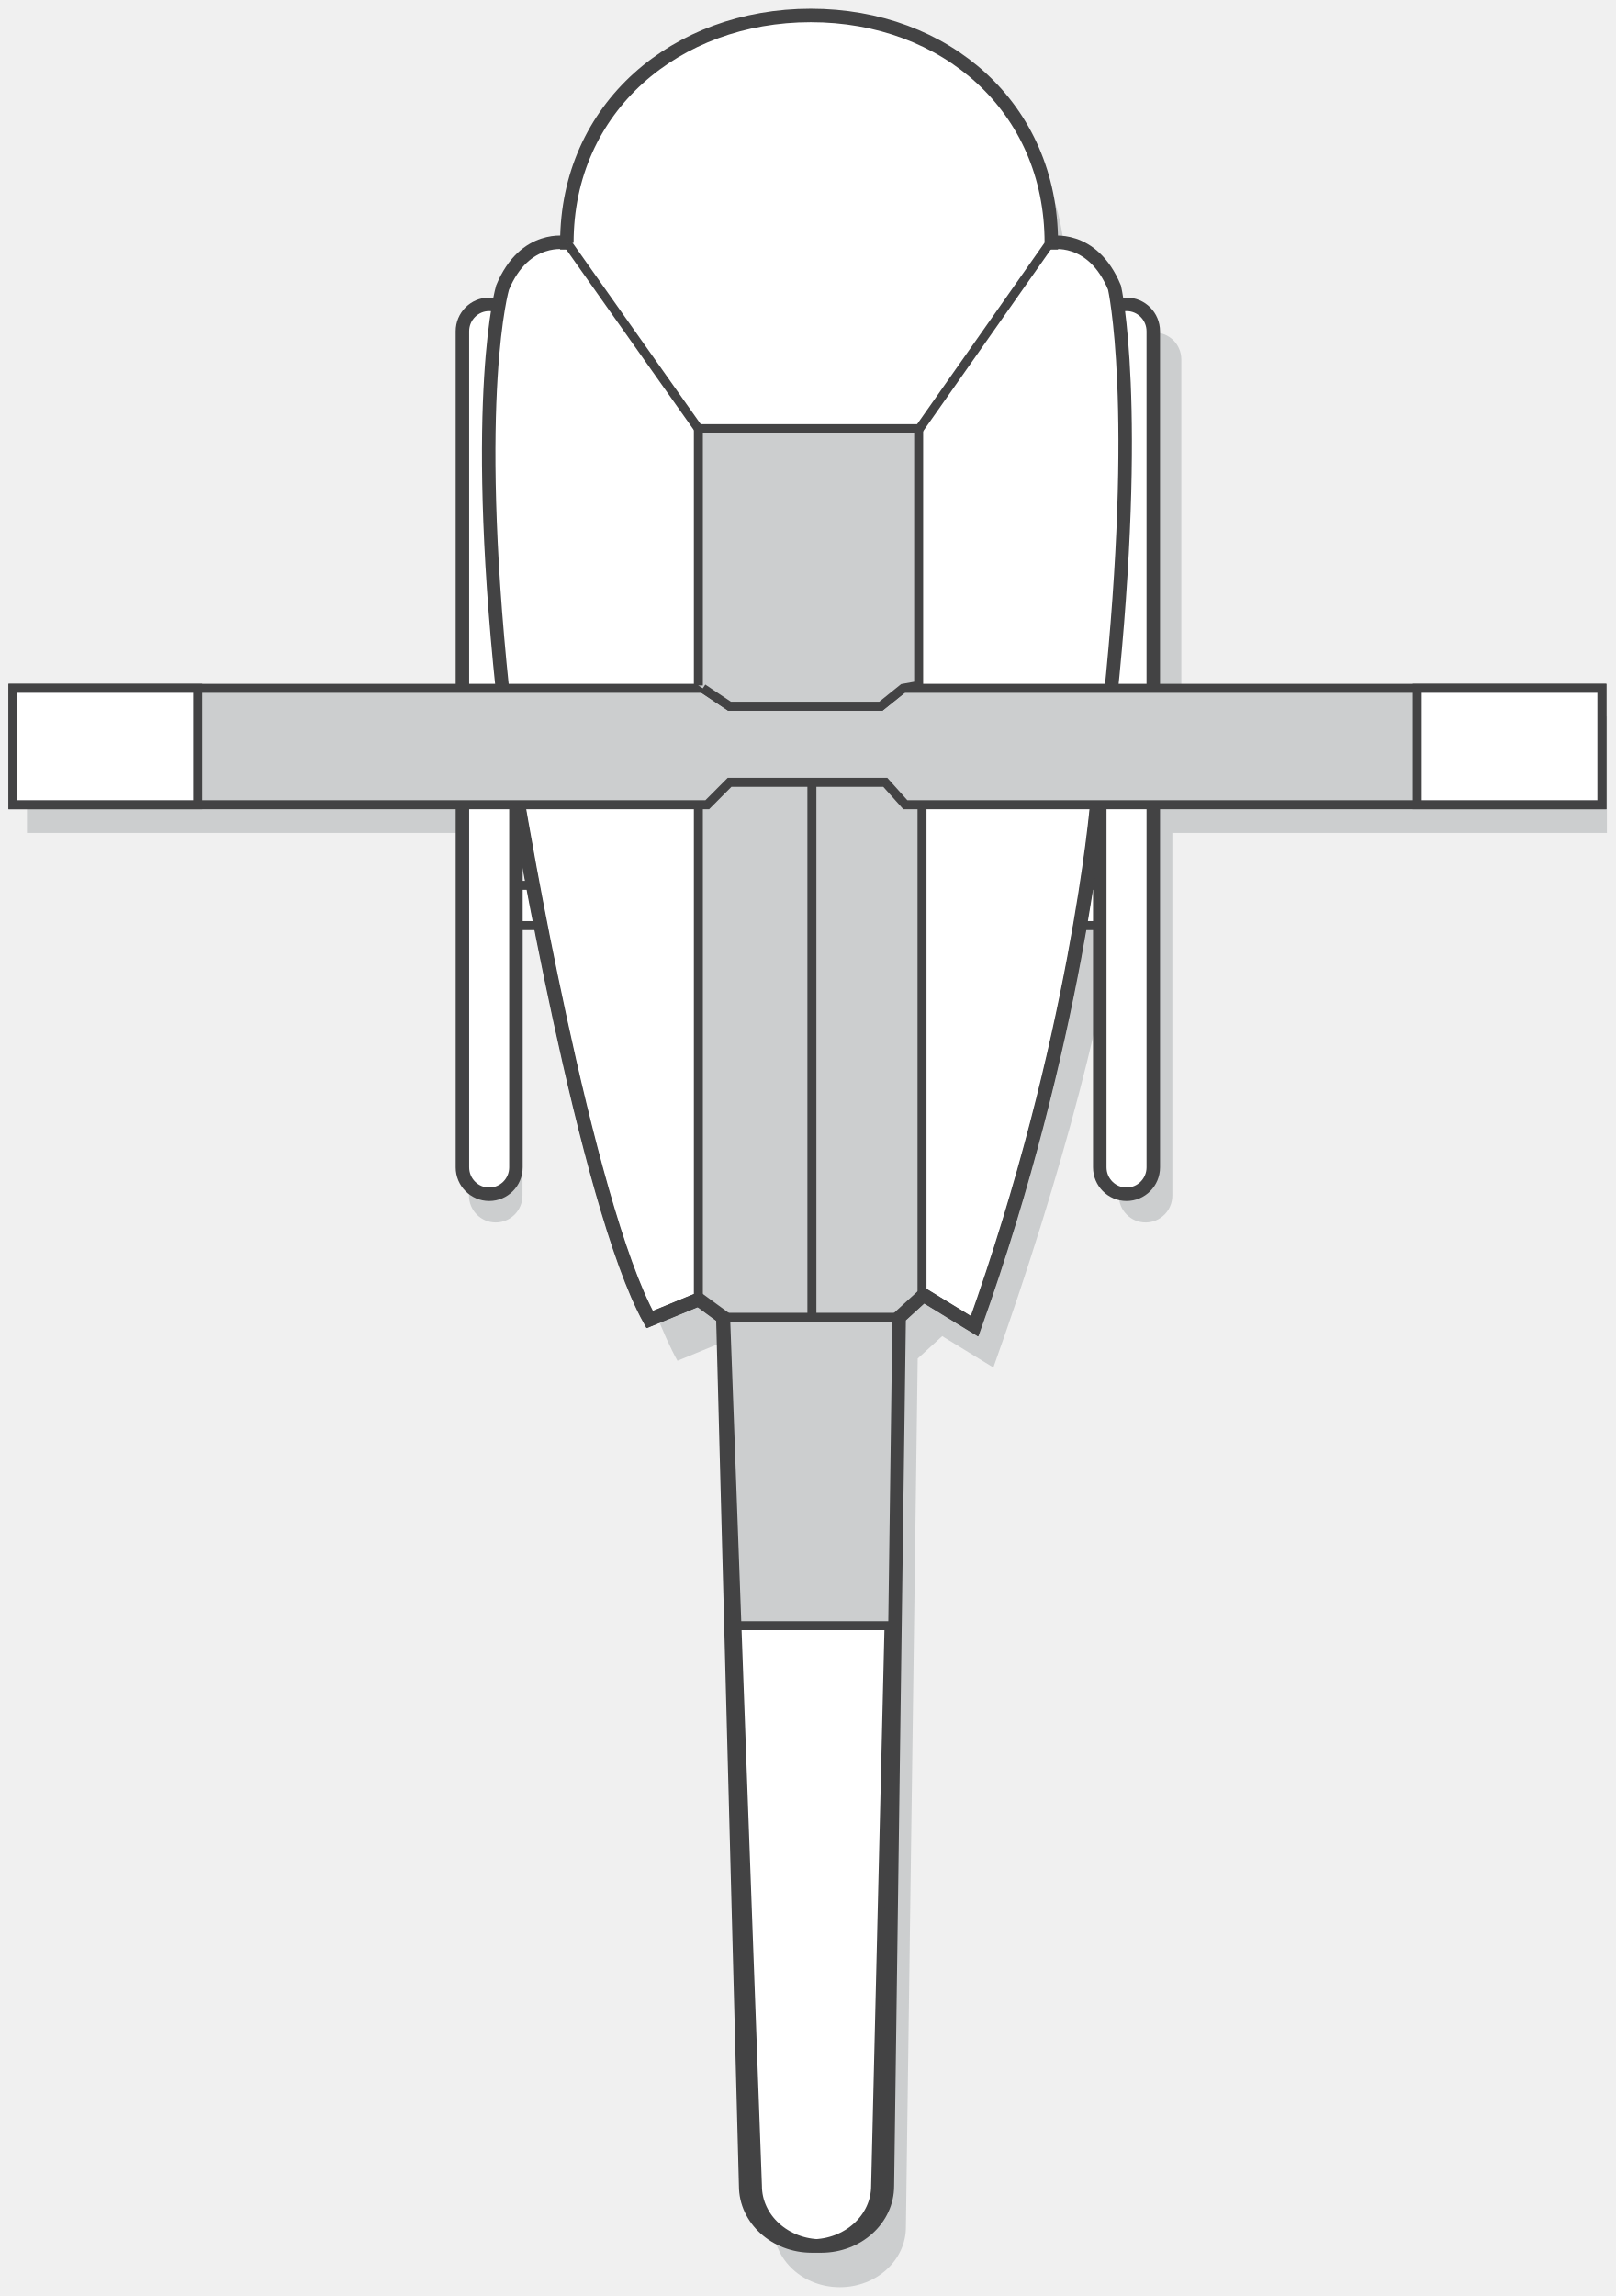
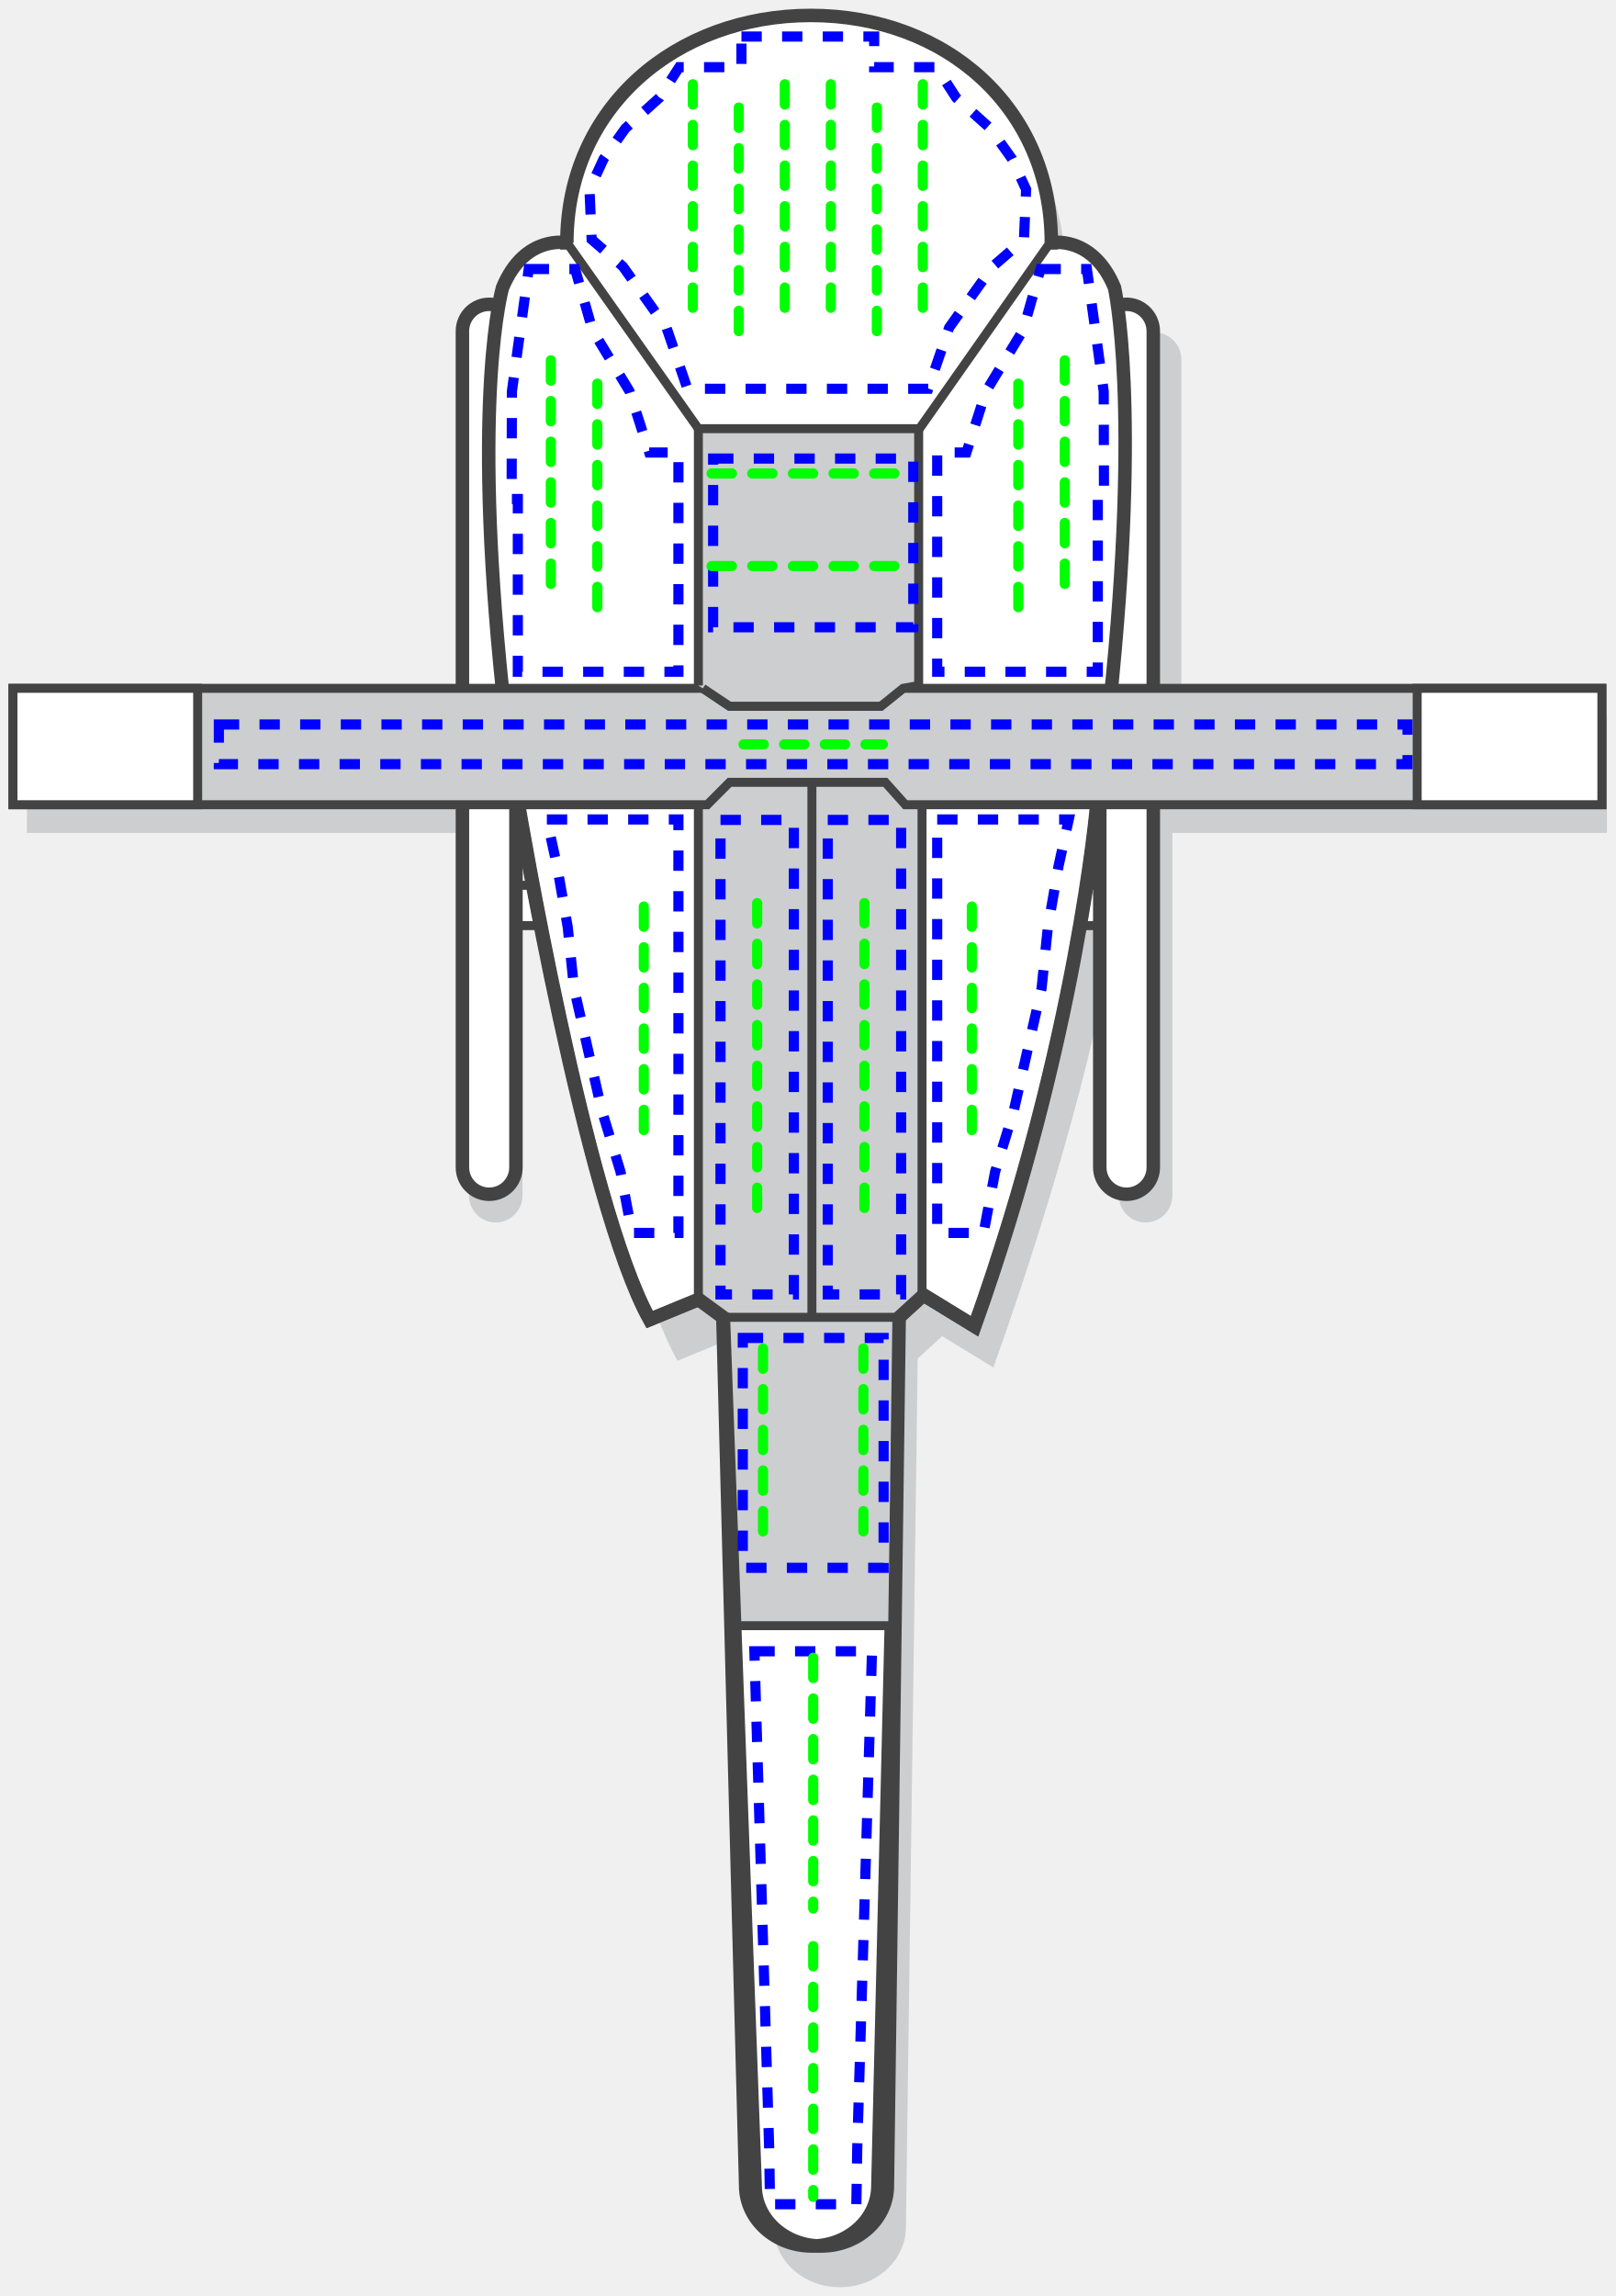
<svg xmlns="http://www.w3.org/2000/svg" viewBox="-1 58.25 191 271.375">
  <defs>
    <clipPath id="pd-ex1">
      <path clip-rule="evenodd" d="M395 66H579V326H395zm79.934 92.332h.922l2.476-2.49h17.075l2.184 2.195 1.767 .255v54.353L496.801 214.7H477.467L474.934 213.172zz" />
    </clipPath>
    <clipPath id="pd-ex2">
      <path clip-rule="evenodd" d="M395 66H579V326H395zm82.695 149.3h18.907l-.54 33.693H479.046zz" />
    </clipPath>
    <clipPath id="pd-ex3">
      <path clip-rule="evenodd" d="M395 66H579V326H395zm3.73 79.369v12.342h76.793l2.476-2.489H495.583l2.228 2.489H574.845V145.369H497.535l-2.475 1.99H478.033l-2.97-1.99zz" />
    </clipPath>
    <clipPath id="pd-ex4">
      <path clip-rule="evenodd" d="M395 66H579V326H395zm80.318 78.818l2.897 1.941h16.633l2.452-1.972L498.86 144.505V116.496h-23.9v28.095zz" />
    </clipPath>
    <clipPath id="pd-ex5">
      <path clip-rule="evenodd" d="M395 66H579V326H395zm3.73 79.37h19.943v12.341H398.73zzm156.172 0h19.943v12.341H554.902zz" />
    </clipPath>
  </defs>
  <g transform="matrix(1.063 0 0 1.063 0.000 19.021)" id="g287">
    <g id="armor_diagram_superheavy_vtol_noturret" transform="translate(-397.93,-31.63)">
      <path fill="#CCCECF" d="M528.373 148.204V108.498c0-1.652-1.331-2.992-2.976-2.992-1.036 0-1.945 .534-2.478 1.342-.231-2.006-.42-3.021-.42-3.021-2.225-5.37-6.234-5.11-7.028-5.001-.012-15.052-11.781-25.264-26.754-25.264-14.979 0-27.123 10.22-27.125 25.283-.257-.05-4.749-.821-7.154 4.982 0 0-.167 .81-.391 2.407-.52-.448-1.188-.729-1.927-.729-1.641 0-2.975 1.339-2.975 2.992v39.706H399.987v12.942h49.158v40.322c0 1.653 1.334 2.992 2.975 2.992 1.646 0 2.977-1.339 2.977-2.992V161.145h.293c1.701 7.777 10.487 47.053 16.943 58.693l5.446-2.239 2.722 1.991 2.538 96.572c0 3.694 3.293 6.688 7.353 6.688 4.059 0 7.349-2.994 7.349-6.688l1.312-96.572 2.725-2.489 5.69 3.485c7.783-21.777 13.041-42.184 13.954-52.919v33.8c0 1.653 1.335 2.992 2.976 2.992 1.645 0 2.976-1.339 2.976-2.992V161.145h48.33V148.203" />
      <polyline fill="#FFFFFF" points="517.327,166.972 519.309,166.972 519.309,171.453 516.586,171.453 " id="polyline32" class="armor unitLocation" data-loc="RS" />
      <polyline fill="none" id="polyline34" points="517.327,166.972 519.309,166.972 519.309,171.453 516.586,171.453 " stroke="#434344" />
      <path fill="#FFFFFF" d="M519.303,158.011v40.321c0,1.651,1.333,2.99,2.975,2.99c1.645,0,2.977-1.339,2.977-2.99v-40.321" class="armor unitLocation" data-loc="RS" />
      <path fill="none" stroke-width="1.5" d="M519.303 158.011v40.321c0 1.652 1.333 2.992 2.974 2.992 1.646 0 2.977-1.339 2.977-2.992V158.011" stroke="#434344" />
      <polyline fill="#FFFFFF" points="457.087,171.453 454.364,171.453 454.364,166.972 456.346,166.972 " id="polyline40" class="armor unitLocation" data-loc="LS" />
      <polyline fill="none" id="polyline42" points="457.086,171.453 454.365,171.453 454.365,166.972 456.346,166.972 " stroke="#434344" />
      <path fill="#FFFFFF" d="M448.42,158.011v40.321c0,1.651,1.33,2.99,2.976,2.99c1.643,0,2.975-1.339,2.975-2.99v-40.321" class="armor unitLocation" data-loc="LS" />
      <path fill="none" stroke-width="1.5" d="M448.418 158.011v40.321c0 1.652 1.332 2.992 2.978 2.992 1.643 0 2.974-1.339 2.974-2.992V158.011" stroke="#434344" />
      <defs>
        <clipPath id="vtol-noturret-armor-outline-2" clipPathUnits="userSpaceOnUse">
          <path d="M454.611,158.011c0,0,7.426,44.304,14.604,57.246l5.445-2.241l2.723,1.991l3.537,96.573  c0,3.692,3.293,6.687,7.352,6.687c4.06,0,7.352-2.994,7.352-6.687l1.312-96.573l2.723-2.489l5.691,3.484  c11.385-31.858,13.611-57.992,13.611-57.992" />
        </clipPath>
      </defs>
      <g clip-path="url(#vtol-noturret-armor-outline-2)">
        <path class="armor unitLocation" data-loc="LS" fill="#FFFFFF" stroke="none" d="M300 0H487.686V215H300z" clip-path="url(#pd-ex1)" />
        <path class="armor unitLocation" data-loc="RS" fill="#FFFFFF" stroke="none" d="M487.286 0H650V215H487.286z" clip-path="url(#pd-ex1)" />
        <path class="armor unitLocation" data-loc="RR" fill="#FFFFFF" stroke="none" d="M300 215H650V400H300z" clip-path="url(#pd-ex2)" />
      </g>
      <path fill="none" stroke-width="1.5" d="M454.611 158.011s7.425 44.304 14.604 57.246l5.444-2.241 2.723 1.991 2.537 96.573c0 3.692 3.293 6.687 7.352 6.687 4.06 0 7.352-2.994 7.352-6.687l2.311-96.573 2.723-2.488 5.692 3.483c11.385-31.858 13.611-57.992 13.611-57.992" stroke="#434344" />
      <path fill="#FFFFFF" d="M454.37 145.684V105.363c0-1.652-1.332-2.991-2.975-2.991-1.646 0-2.976 1.339-2.976 2.991v40.321" class="armor unitLocation" data-loc="LS" />
      <path fill="none" stroke-width="1.5" d="M454.369 145.685V105.362c0-1.652-1.331-2.991-2.974-2.991-1.646 0-2.978 1.339-2.978 2.991v40.323" stroke="#434344" />
      <path fill="#FFFFFF" d="M525.254 145.684V105.363c0-1.652-1.332-2.991-2.977-2.991-1.642 0-2.975 1.339-2.975 2.991v40.321" class="armor unitLocation" data-loc="RS" clip-path="url(#pd-ex3)" />
      <path fill="none" stroke-width="1.5" d="M525.253 145.685V105.362c0-1.652-1.331-2.991-2.977-2.991-1.641 0-2.974 1.339-2.974 2.991v40.323" stroke="#434344" />
      <polyline fill="#CCCECF" points="477.383,215 496.907,215 496.357,249.293 478.758,249.293 " id="polyline60" class="structure unitLocation" data-loc="RR" />
      <defs>
        <clipPath id="vtol-noturret-structure-outline-3" clipPathUnits="userSpaceOnUse">
          <polyline points="474.634,158.032 475.731,158.032 478.207,155.542 495.531,155.542 497.732,157.754   499.657,158.032 499.657,212.788 496.907,215 477.383,215 474.634,213.341 " />
        </clipPath>
      </defs>
      <g clip-path="url(#vtol-noturret-structure-outline-3)">
        <path class="structure unitLocation" data-loc="LS" fill="#CCCECF" stroke="none" d="M300 0H487.286V400H300z" />
        <path class="structure unitLocation" data-loc="RS" fill="#CCCECF" stroke="none" d="M487.286 0H650V400H487.286z" />
      </g>
      <path fill="none" d="M487.286 155.522v59.485M474.66 158.011v54.758l2.723 2.238h19.551l2.599-2.612V158.011" stroke="#434344" />
      <defs>
        <clipPath id="vtol-noturret-armor-outline-1" clipPathUnits="userSpaceOnUse">
          <path d="M452.88,145.317c-3.464-33.103,0-44.801,0-44.801c2.476-5.975,7.179-4.978,7.179-4.978h-0.026  c0-15.066,12.146-25.288,27.126-25.288c14.98,0,26.755,10.222,26.755,25.288h-0.148c0,0,4.701-0.997,7.176,4.978  c0,0,2.97,12.942-0.496,46.045" />
        </clipPath>
      </defs>
      <g clip-path="url(#vtol-noturret-armor-outline-1)">
        <path class="armor unitLocation" data-loc="FR" fill="#FFFFFF" stroke="none" d="M300 0H650L513.763 95.539 499.16 116.196h-24.5L460.059 95.539z" />
        <path class="armor unitLocation" data-loc="LS" fill="#FFFFFF" stroke="none" d="M300 0L460.059 95.539l14.601 20.657h13.026V400H300z" clip-path="url(#pd-ex4)" />
        <g clip-path="url(#pd-ex3)">
          <path class="armor unitLocation" data-loc="RS" fill="#FFFFFF" stroke="none" d="M513.763 95.539L650 0V400H487.286V116.196H499.16z" clip-path="url(#pd-ex4)" />
        </g>
      </g>
      <path fill="none" stroke-width="1.5" d="M452.88 145.317c-3.464-33.103 0-44.801 0-44.801 2.476-5.975 7.179-4.978 7.179-4.978h-.026c0-15.066 12.146-25.288 27.126-25.288s26.755 10.222 26.755 25.288h-.15s4.703-.997 7.177 4.978c0 0 2.971 12.943-.495 46.045" stroke="#434344" />
      <path fill="none" d="M499.16 116.322l14.603-20.783m-53.704 0l14.602 20.657" stroke="#434344" />
      <polyline fill="#CCCECF" points="398.43,145.069 398.43,158.011 475.648,158.011 478.124,155.522 495.449,155.522 497.677,158.011   575.145,158.011 575.145,145.069 497.429,145.069 494.954,147.059 478.124,147.059 475.154,145.069 " id="polyline72" class="structure unitLocation" data-loc="RO" clip-path="url(#pd-ex5)" />
      <path fill="none" d="M478.758 249.294h17.324M398.43 145.069v12.942h77.219l2.478-2.489H495.45l2.227 2.489h77.468V145.069H497.43l-2.476 1.991H478.127l-2.973-1.991H398.43z" stroke="#434344" />
      <polyline fill="#CCCECF" points="475.154,145.069 478.124,147.059 494.954,147.059 497.429,145.069 499.16,144.756 499.16,116.196   474.66,116.196 474.66,144.756 " id="polyline84" class="structure unitLocation" data-loc="FR" />
      <polyline fill="none" id="polyline86" points="475.153,145.069 478.126,147.06 494.953,147.06 497.429,145.069 499.16,144.756   499.16,116.196 474.66,116.196 474.66,144.756 " stroke="#434344" />
      <path fill="none" stroke-width="1.5" d="M454.669 158.011s7.425 44.304 14.603 57.246l5.445-2.241 2.723 1.991 3.538 96.573c0 3.692 3.293 6.687 7.352 6.687s7.351-2.994 7.351-6.687l1.31-96.573 2.725-2.488 5.691 3.483c11.384-31.858 13.612-57.992 13.612-57.992" stroke="#434344" />
      <path fill="#FFFFFF" d="M564.637 153.874c1.407 0 2.547-1.14 2.547-2.546 0-1.405-1.14-2.546-2.547-2.546-1.404 0-2.545 1.141-2.545 2.546s1.14 2.546 2.545 2.546" class="armor unitLocation" data-loc="RO" />
      <path fill="#FFFFFF" d="M408.73 153.874c1.409 0 2.547-1.14 2.547-2.546 0-1.405-1.138-2.546-2.547-2.546-1.405 0-2.545 1.141-2.545 2.546 .001 1.405 1.14 2.546 2.545 2.546" class="armor unitLocation" data-loc="RO" />
      <g fill="none" id="armorPips">
-         <g transform="translate(486.83,71.78)" class="paperdoll-pip-profile">
-           <rect x="-8.2" width="16.4" y="0" height="6.8" data-fill="armor" data-location="FR" />
-           <rect x="-15.12" width="30.24" y="3.4" height="6.8" data-fill="armor" data-location="FR" />
-           <rect x="-19.52" width="39.04" y="6.8" height="6.8" data-fill="armor" data-location="FR" />
-           <rect x="-22.67" width="45.34" y="10.2" height="6.8" data-fill="armor" data-location="FR" />
-           <rect x="-24.39" width="48.78" y="13.6" height="6.8" data-fill="armor" data-location="FR" />
-           <rect x="-25.8" width="51.6" y="17.4" height="6.8" data-fill="armor" data-location="FR" />
-           <rect x="-23.91" width="47.82" y="20.4" height="6.8" data-fill="armor" data-location="FR" />
-           <rect x="-18.87" width="37.74" y="27.2" height="6.8" data-fill="armor" data-location="FR" />
-           <rect x="-14.21" width="28.42" y="34.0" height="6.8" data-fill="armor" data-location="FR" />
+         <path data-fill="armor" data-location="FR" d="M 479.45 72.6 L 494.21 72.6 L 494.21 76 L 501.13 76 L 503.33 79.4 L 507.11 82.8 L 509.54 86.2 L 511.11 89.6 L 510.87 95.16 L 507.4 98.16 L 502.55 104.96 L 500.22 111.76 L 473.44 111.76 L 471.11 104.96 L 466.26 98.16 L 462.79 95.16 L 462.55 89.6 L 464.12 86.2 L 466.55 82.8 L 470.33 79.4 L 472.53 76 L 479.45 76 Z" style="fill: none; stroke: rgb(0, 0, 255); stroke-width: 1.13; stroke-dasharray: 2.26;" />
+         <g data-rail="armor" data-location="FR">
+           <path d="M 484.27 77.9 L 484.27 103.74" style="fill: none; stroke: rgb(0, 255, 0); stroke-width: 1.13; stroke-linecap: round; stroke-dasharray: 2.26;" data-rail-capacity="5" data-rail-index="1" />
+           <path d="M 489.39 77.9 L 489.39 103.74" style="fill: none; stroke: rgb(0, 255, 0); stroke-width: 1.13; stroke-linecap: round; stroke-dasharray: 2.26;" data-rail-capacity="5" data-rail-index="2" />
+           <path d="M 474.04 77.9 L 474.04 103.74" style="fill: none; stroke: rgb(0, 255, 0); stroke-width: 1.13; stroke-linecap: round; stroke-dasharray: 2.26;" data-rail-capacity="5" data-rail-index="3" />
+           <path d="M 499.62 77.9 L 499.62 103.74" style="fill: none; stroke: rgb(0, 255, 0); stroke-width: 1.13; stroke-linecap: round; stroke-dasharray: 2.26;" data-rail-capacity="5" data-rail-index="4" />
+           <path d="M 479.15 80.49 L 479.15 106.33" style="fill: none; stroke: rgb(0, 255, 0); stroke-width: 1.13; stroke-linecap: round; stroke-dasharray: 2.26;" data-rail-capacity="5" data-rail-index="5" />
+           <path d="M 494.51 80.49 L 494.51 106.33" style="fill: none; stroke: rgb(0, 255, 0); stroke-width: 1.13; stroke-linecap: round; stroke-dasharray: 2.26;" data-rail-capacity="5" data-rail-index="6" />
        </g>
-         <g transform="translate(500.4,97.6343)" class="paperdoll-pip-profile" data-multisection="true">
-           <g id="armorPipsRS_section01">
-             <rect x="11.49" width="6.8" y="0" height="6.8" data-fill="armor" data-location="RS" />
-             <rect x="7.62" width="12.45" y="6.8" height="6.8" data-fill="armor" data-location="RS" />
-             <rect x="3.25" width="17" y="13.6" height="6.8" data-fill="armor" data-location="RS" />
-             <rect x="0" width="20.19" y="20.4" height="6.8" data-fill="armor" data-location="RS" />
-             <rect x="0" width="19.5" y="27.2" height="6.8" data-fill="armor" data-location="RS" />
-             <rect x="0" width="19.5" y="34.0" height="6.8" data-fill="armor" data-location="RS" />
-             <rect x="0" width="19.5" y="39.6" height="6.8" data-fill="armor" data-location="RS" />
-           </g>
-           <g id="armorPipsRS_seciont02">
-             <rect x="0" width="16.27" y="61.2" height="6.8" data-fill="armor" data-location="RS" />
-             <rect x="0" width="14" y="68" height="6.8" data-fill="armor" data-location="RS" />
-             <rect x="0" width="13.9" y="74.8" height="6.8" data-fill="armor" data-location="RS" />
-             <rect x="0" width="12.6" y="81.6" height="6.8" data-fill="armor" data-location="RS" />
-             <rect x="0" width="10.97" y="88.4" height="6.8" data-fill="armor" data-location="RS" />
-             <rect x="0" width="9.35" y="95.2" height="6.8" data-fill="armor" data-location="RS" />
-             <rect x="0" width="6.8" y="102" height="6.8" data-fill="armor" data-location="RS" />
-           </g>
+         <path data-fill="armor" data-location="RS" d="M 512.71 98.45 L 517.87 98.45 L 519.74 112.05 L 519.77 124.02 L 519.08 124.02 L 519.08 143.22 L 501.22 143.22 L 501.22 118.85 L 504.47 118.85 L 506.65 112.05 L 510.77 105.25 Z" style="fill: none; stroke: rgb(0, 0, 255); stroke-width: 1.13; stroke-dasharray: 2.26;" />
+         <path data-fill="armor" data-location="RS" d="M 501.22 159.65 L 515.85 159.65 L 514.72 164.82 L 513.53 171.62 L 512.83 178.42 L 509.74 192.02 L 507.66 198.82 L 506.38 205.62 L 501.22 205.62 Z" style="fill: none; stroke: rgb(0, 0, 255); stroke-width: 1.13; stroke-dasharray: 2.26;" />
+         <g data-rail="armor" data-location="RS">
+           <path d="M 515.41 108.6 L 515.41 134.44" style="fill: none; stroke: rgb(0, 255, 0); stroke-width: 1.13; stroke-linecap: round; stroke-dasharray: 2.26;" data-rail-capacity="5" data-rail-index="1" />
+           <path d="M 505.07 169.33 L 505.07 195.17" style="fill: none; stroke: rgb(0, 255, 0); stroke-width: 1.13; stroke-linecap: round; stroke-dasharray: 2.26;" data-rail-capacity="5" data-rail-index="2" />
+           <path d="M 510.24 111.19 L 510.24 137.03" style="fill: none; stroke: rgb(0, 255, 0); stroke-width: 1.13; stroke-linecap: round; stroke-dasharray: 2.26;" data-rail-capacity="5" data-rail-index="3" />
        </g>
-         <g transform="matrix(-1,0,0,1,473.26,97.6343)" class="paperdoll-pip-profile" data-multisection="true">
-           <g id="armorPipsLS_section01">
-             <rect x="11.49" width="6.8" y="0" height="6.8" data-fill="armor" data-location="LS" />
-             <rect x="7.62" width="12.45" y="6.8" height="6.8" data-fill="armor" data-location="LS" />
-             <rect x="3.25" width="17" y="13.6" height="6.8" data-fill="armor" data-location="LS" />
-             <rect x="0" width="20.19" y="20.4" height="6.8" data-fill="armor" data-location="LS" />
-             <rect x="0" width="19.5" y="27.2" height="6.8" data-fill="armor" data-location="LS" />
-             <rect x="0" width="19.5" y="34.0" height="6.8" data-fill="armor" data-location="LS" />
-             <rect x="0" width="19.5" y="39.6" height="6.8" data-fill="armor" data-location="LS" />
-           </g>
-           <g id="armorPipsLS_section02">
-             <rect x="0" width="16.27" y="61.2" height="6.8" data-fill="armor" data-location="LS" />
-             <rect x="0" width="14" y="68" height="6.8" data-fill="armor" data-location="LS" />
-             <rect x="0" width="13.9" y="74.8" height="6.8" data-fill="armor" data-location="LS" />
-             <rect x="0" width="12.6" y="81.6" height="6.8" data-fill="armor" data-location="LS" />
-             <rect x="0" width="10.97" y="88.4" height="6.8" data-fill="armor" data-location="LS" />
-             <rect x="0" width="9.35" y="95.2" height="6.8" data-fill="armor" data-location="LS" />
-             <rect x="0" width="6.8" y="102" height="6.8" data-fill="armor" data-location="LS" />
-           </g>
+         <path data-fill="armor" data-location="LS" d="M 455.79 98.45 L 460.95 98.45 L 462.89 105.25 L 467.01 112.05 L 469.19 118.85 L 472.44 118.85 L 472.44 143.22 L 454.58 143.22 L 454.58 124.02 L 453.89 124.02 L 453.92 112.05 Z" style="fill: none; stroke: rgb(0, 0, 255); stroke-width: 1.13; stroke-dasharray: 2.26;" />
+         <path data-fill="armor" data-location="LS" d="M 457.81 159.65 L 472.44 159.65 L 472.44 205.62 L 467.28 205.62 L 466 198.82 L 463.92 192.02 L 460.83 178.42 L 460.13 171.62 L 458.94 164.82 Z" style="fill: none; stroke: rgb(0, 0, 255); stroke-width: 1.13; stroke-dasharray: 2.26;" />
+         <g data-rail="armor" data-location="LS">
+           <path d="M 458.25 108.6 L 458.25 134.44" style="fill: none; stroke: rgb(0, 255, 0); stroke-width: 1.13; stroke-linecap: round; stroke-dasharray: 2.26;" data-rail-capacity="5" data-rail-index="1" />
+           <path d="M 468.59 169.33 L 468.59 195.17" style="fill: none; stroke: rgb(0, 255, 0); stroke-width: 1.13; stroke-linecap: round; stroke-dasharray: 2.26;" data-rail-capacity="5" data-rail-index="2" />
+           <path d="M 463.42 111.19 L 463.42 137.03" style="fill: none; stroke: rgb(0, 255, 0); stroke-width: 1.13; stroke-linecap: round; stroke-dasharray: 2.26;" data-rail-capacity="5" data-rail-index="3" />
        </g>
-         <g transform="translate(487.43,251.38)" class="paperdoll-pip-profile">
-           <rect x="-7.3" width="14.6" y="0" height="6.3" data-fill="armor" data-location="RR" />
-           <rect x="-7.11" width="14.22" y="6.3" height="6.3" data-fill="armor" data-location="RR" />
-           <rect x="-6.91" width="13.82" y="12.6" height="6.3" data-fill="armor" data-location="RR" />
-           <rect x="-6.72" width="13.44" y="18.9" height="6.3" data-fill="armor" data-location="RR" />
-           <rect x="-6.53" width="13.06" y="25.2" height="6.3" data-fill="armor" data-location="RR" />
-           <rect x="-6.33" width="12.66" y="31.5" height="6.3" data-fill="armor" data-location="RR" />
-           <rect x="-6.14" width="12.28" y="37.8" height="6.3" data-fill="armor" data-location="RR" />
-           <rect x="-5.95" width="11.9" y="44.1" height="6.3" data-fill="armor" data-location="RR" />
-           <rect x="-5.75" width="11.5" y="50.4" height="6.3" data-fill="armor" data-location="RR" />
-           <rect x="-5.56" width="11.12" y="56.7" height="6.3" data-fill="armor" data-location="RR" />
+         <path data-fill="armor" data-location="RR" d="M 480.89 252.14 L 493.97 252.14 L 492.33 307.32 L 492.23 313.62 L 482.63 313.62 L 482.53 307.32 Z" style="fill: none; stroke: rgb(0, 0, 255); stroke-width: 1.13; stroke-dasharray: 2.26;" />
+         <g data-rail="armor" data-location="RR">
+           <path d="M 487.43 252.86 L 487.43 280.74" style="fill: none; stroke: rgb(0, 255, 0); stroke-width: 1.13; stroke-linecap: round; stroke-dasharray: 2.26;" data-rail-capacity="5" data-rail-index="1" />
+           <path d="M 487.43 284.92 L 487.43 312.8" style="fill: none; stroke: rgb(0, 255, 0); stroke-width: 1.13; stroke-linecap: round; stroke-dasharray: 2.26;" data-rail-capacity="5" data-rail-index="2" />
        </g>
-         <g transform="translate(486.83,147.7803)" class="paperdoll-pip-profile">
-           <rect x="-87.3" width="174.6" y="0" height="6.8" data-fill="armor" data-location="RO" data-gap="-71,71" />
+         <path data-fill="armor" data-location="RO" d="M 400.35 148.6 L 415.01 148.6 L 415.01 153.76 L 400.35 153.76 Z" style="fill: none; stroke: rgb(0, 0, 255); stroke-width: 1.13; stroke-dasharray: 2.26;" />
+         <path data-fill="armor" data-location="RO" d="M 558.65 148.6 L 573.31 148.6 L 573.31 153.76 L 558.65 153.76 Z" style="fill: none; stroke: rgb(0, 0, 255); stroke-width: 1.13; stroke-dasharray: 2.26;" />
+         <g data-rail="armor" data-location="RO">
+           <path d="M 404.14 151.18 L 414.48 151.18" style="fill: none; stroke: rgb(0, 255, 0); stroke-width: 1.13; stroke-linecap: round; stroke-dasharray: 2.26;" data-rail-capacity="2" data-rail-index="1" />
        </g>
      </g>
      <g fill="none" id="structurePips">
-         <g transform="translate(487.43,118.7)" class="paperdoll-pip-profile">
-           <rect x="-11.95" width="23.9" y="0" height="6.8" data-fill="structure" data-location="FR" />
-           <rect x="-11.95" width="23.9" y="6.8" height="6.8" data-fill="structure" data-location="FR" />
-           <rect x="-11.95" width="23.9" y="13.6" height="6.8" data-fill="structure" data-location="FR" />
+         <path data-fill="structure" data-location="FR" d="M 476.3 119.52 L 498.56 119.52 L 498.56 138.28 L 476.3 138.28 Z" style="fill: none; stroke: rgb(0, 0, 255); stroke-width: 1.13; stroke-dasharray: 2.26;" />
+         <g data-rail="structure" data-location="FR">
+           <path d="M 476.13 121.18 L 496.8 121.18" style="fill: none; stroke: rgb(0, 255, 0); stroke-width: 1.13; stroke-linecap: round; stroke-dasharray: 2.26;" data-rail-capacity="4" data-rail-index="1" />
+           <path d="M 476.13 131.47 L 496.8 131.47" style="fill: none; stroke: rgb(0, 255, 0); stroke-width: 1.13; stroke-linecap: round; stroke-dasharray: 2.26;" data-rail-capacity="4" data-rail-index="2" />
        </g>
-         <g transform="translate(488.23,158.88)" class="paperdoll-pip-profile">
-           <rect x="0" width="9.8" y="0" height="6.8" data-fill="structure" data-location="RS" />
-           <rect x="0" width="9.8" y="6.8" height="6.8" data-fill="structure" data-location="RS" />
-           <rect x="0" width="9.8" y="13.6" height="6.8" data-fill="structure" data-location="RS" />
-           <rect x="0" width="9.8" y="20.4" height="6.8" data-fill="structure" data-location="RS" />
-           <rect x="0" width="9.8" y="27.2" height="6.8" data-fill="structure" data-location="RS" />
-           <rect x="0" width="9.8" y="34.0" height="6.8" data-fill="structure" data-location="RS" />
-           <rect x="0" width="9.8" y="40.8" height="6.8" data-fill="structure" data-location="RS" />
-           <rect x="0" width="9.8" y="47.6" height="6.8" data-fill="structure" data-location="RS" />
+         <path data-fill="structure" data-location="RS" d="M 489.05 159.7 L 497.21 159.7 L 497.21 212.46 L 489.05 212.46 Z" style="fill: none; stroke: rgb(0, 0, 255); stroke-width: 1.13; stroke-dasharray: 2.26;" />
+         <g data-rail="structure" data-location="RS">
+           <path d="M 493.13 168.95 L 493.13 202.95" style="fill: none; stroke: rgb(0, 255, 0); stroke-width: 1.13; stroke-linecap: round; stroke-dasharray: 2.26;" data-rail-capacity="5" data-rail-index="1" />
        </g>
-         <g transform="matrix(-1,0,0,1,486.1,158.88)" class="paperdoll-pip-profile">
-           <rect x="0" width="9.8" y="0" height="6.8" data-fill="structure" data-location="LS" />
-           <rect x="0" width="9.8" y="6.8" height="6.8" data-fill="structure" data-location="LS" />
-           <rect x="0" width="9.8" y="13.6" height="6.8" data-fill="structure" data-location="LS" />
-           <rect x="0" width="9.8" y="20.4" height="6.8" data-fill="structure" data-location="LS" />
-           <rect x="0" width="9.8" y="27.2" height="6.8" data-fill="structure" data-location="LS" />
-           <rect x="0" width="9.8" y="34.0" height="6.8" data-fill="structure" data-location="LS" />
-           <rect x="0" width="9.8" y="40.8" height="6.8" data-fill="structure" data-location="LS" />
-           <rect x="0" width="9.8" y="47.6" height="6.8" data-fill="structure" data-location="LS" />
+         <path data-fill="structure" data-location="LS" d="M 477.12 159.7 L 485.28 159.7 L 485.28 212.46 L 477.12 212.46 Z" style="fill: none; stroke: rgb(0, 0, 255); stroke-width: 1.13; stroke-dasharray: 2.26;" />
+         <g data-rail="structure" data-location="LS">
+           <path d="M 481.2 168.95 L 481.2 202.95" style="fill: none; stroke: rgb(0, 255, 0); stroke-width: 1.13; stroke-linecap: round; stroke-dasharray: 2.26;" data-rail-capacity="5" data-rail-index="1" />
        </g>
-         <g transform="translate(487.43,216.4803)" class="paperdoll-pip-profile">
-           <rect x="-8.65" width="17.3" y="0" height="6.8" data-fill="structure" data-location="RR" />
-           <rect x="-8.65" width="17.3" y="6.8" height="6.8" data-fill="structure" data-location="RR" />
-           <rect x="-8.65" width="17.3" y="13.6" height="6.8" data-fill="structure" data-location="RR" />
-           <rect x="-8.65" width="17.3" y="20.4" height="6.8" data-fill="structure" data-location="RR" />
+         <path data-fill="structure" data-location="RR" d="M 479.6 217.3 L 495.26 217.3 L 495.26 242.86 L 479.6 242.86 Z" style="fill: none; stroke: rgb(0, 0, 255); stroke-width: 1.13; stroke-dasharray: 2.26;" />
+         <g data-rail="structure" data-location="RR">
+           <path d="M 481.85 218.47 L 481.85 240.78" style="fill: none; stroke: rgb(0, 255, 0); stroke-width: 1.13; stroke-linecap: round; stroke-dasharray: 2.26;" data-rail-capacity="4" data-rail-index="1" />
+           <path d="M 493.01 218.47 L 493.01 240.78" style="fill: none; stroke: rgb(0, 255, 0); stroke-width: 1.13; stroke-linecap: round; stroke-dasharray: 2.26;" data-rail-capacity="4" data-rail-index="2" />
        </g>
-         <g transform="translate(487.43,148.3962)" class="paperdoll-pip-profile">
-           <rect x="-66.8" width="133.6" y="0" height="5.8" data-fill="structure" data-location="RO" />
+         <path data-fill="structure" data-location="RO" d="M 421.33 149.09 L 553.53 149.09 L 553.53 153.5 L 421.33 153.5 Z" style="fill: none; stroke: rgb(0, 0, 255); stroke-width: 1.13; stroke-dasharray: 2.26;" />
+         <g data-rail="structure" data-location="RO">
+           <path d="M 479.68 151.3 L 495.18 151.3" style="fill: none; stroke: rgb(0, 255, 0); stroke-width: 1.13; stroke-linecap: round; stroke-dasharray: 2.26;" data-rail-capacity="3" data-rail-index="1" />
        </g>
      </g>
      <rect x="398.43" fill="#FFFFFF" width="20.543" y="145.07" height="12.941" id="rect76" class="armor unitLocation" data-loc="RO" />
      <rect x="398.43" y="145.069" fill="none" width="20.543" id="rect78" height="12.942" stroke="#434344" />
      <rect x="554.602" fill="#FFFFFF" width="20.543" y="145.07" height="12.941" id="rect80" class="armor unitLocation" data-loc="RO" />
      <rect x="554.602" y="145.069" fill="none" width="20.542" id="rect82" height="12.942" stroke="#434344" />
    </g>
  </g>
</svg>
